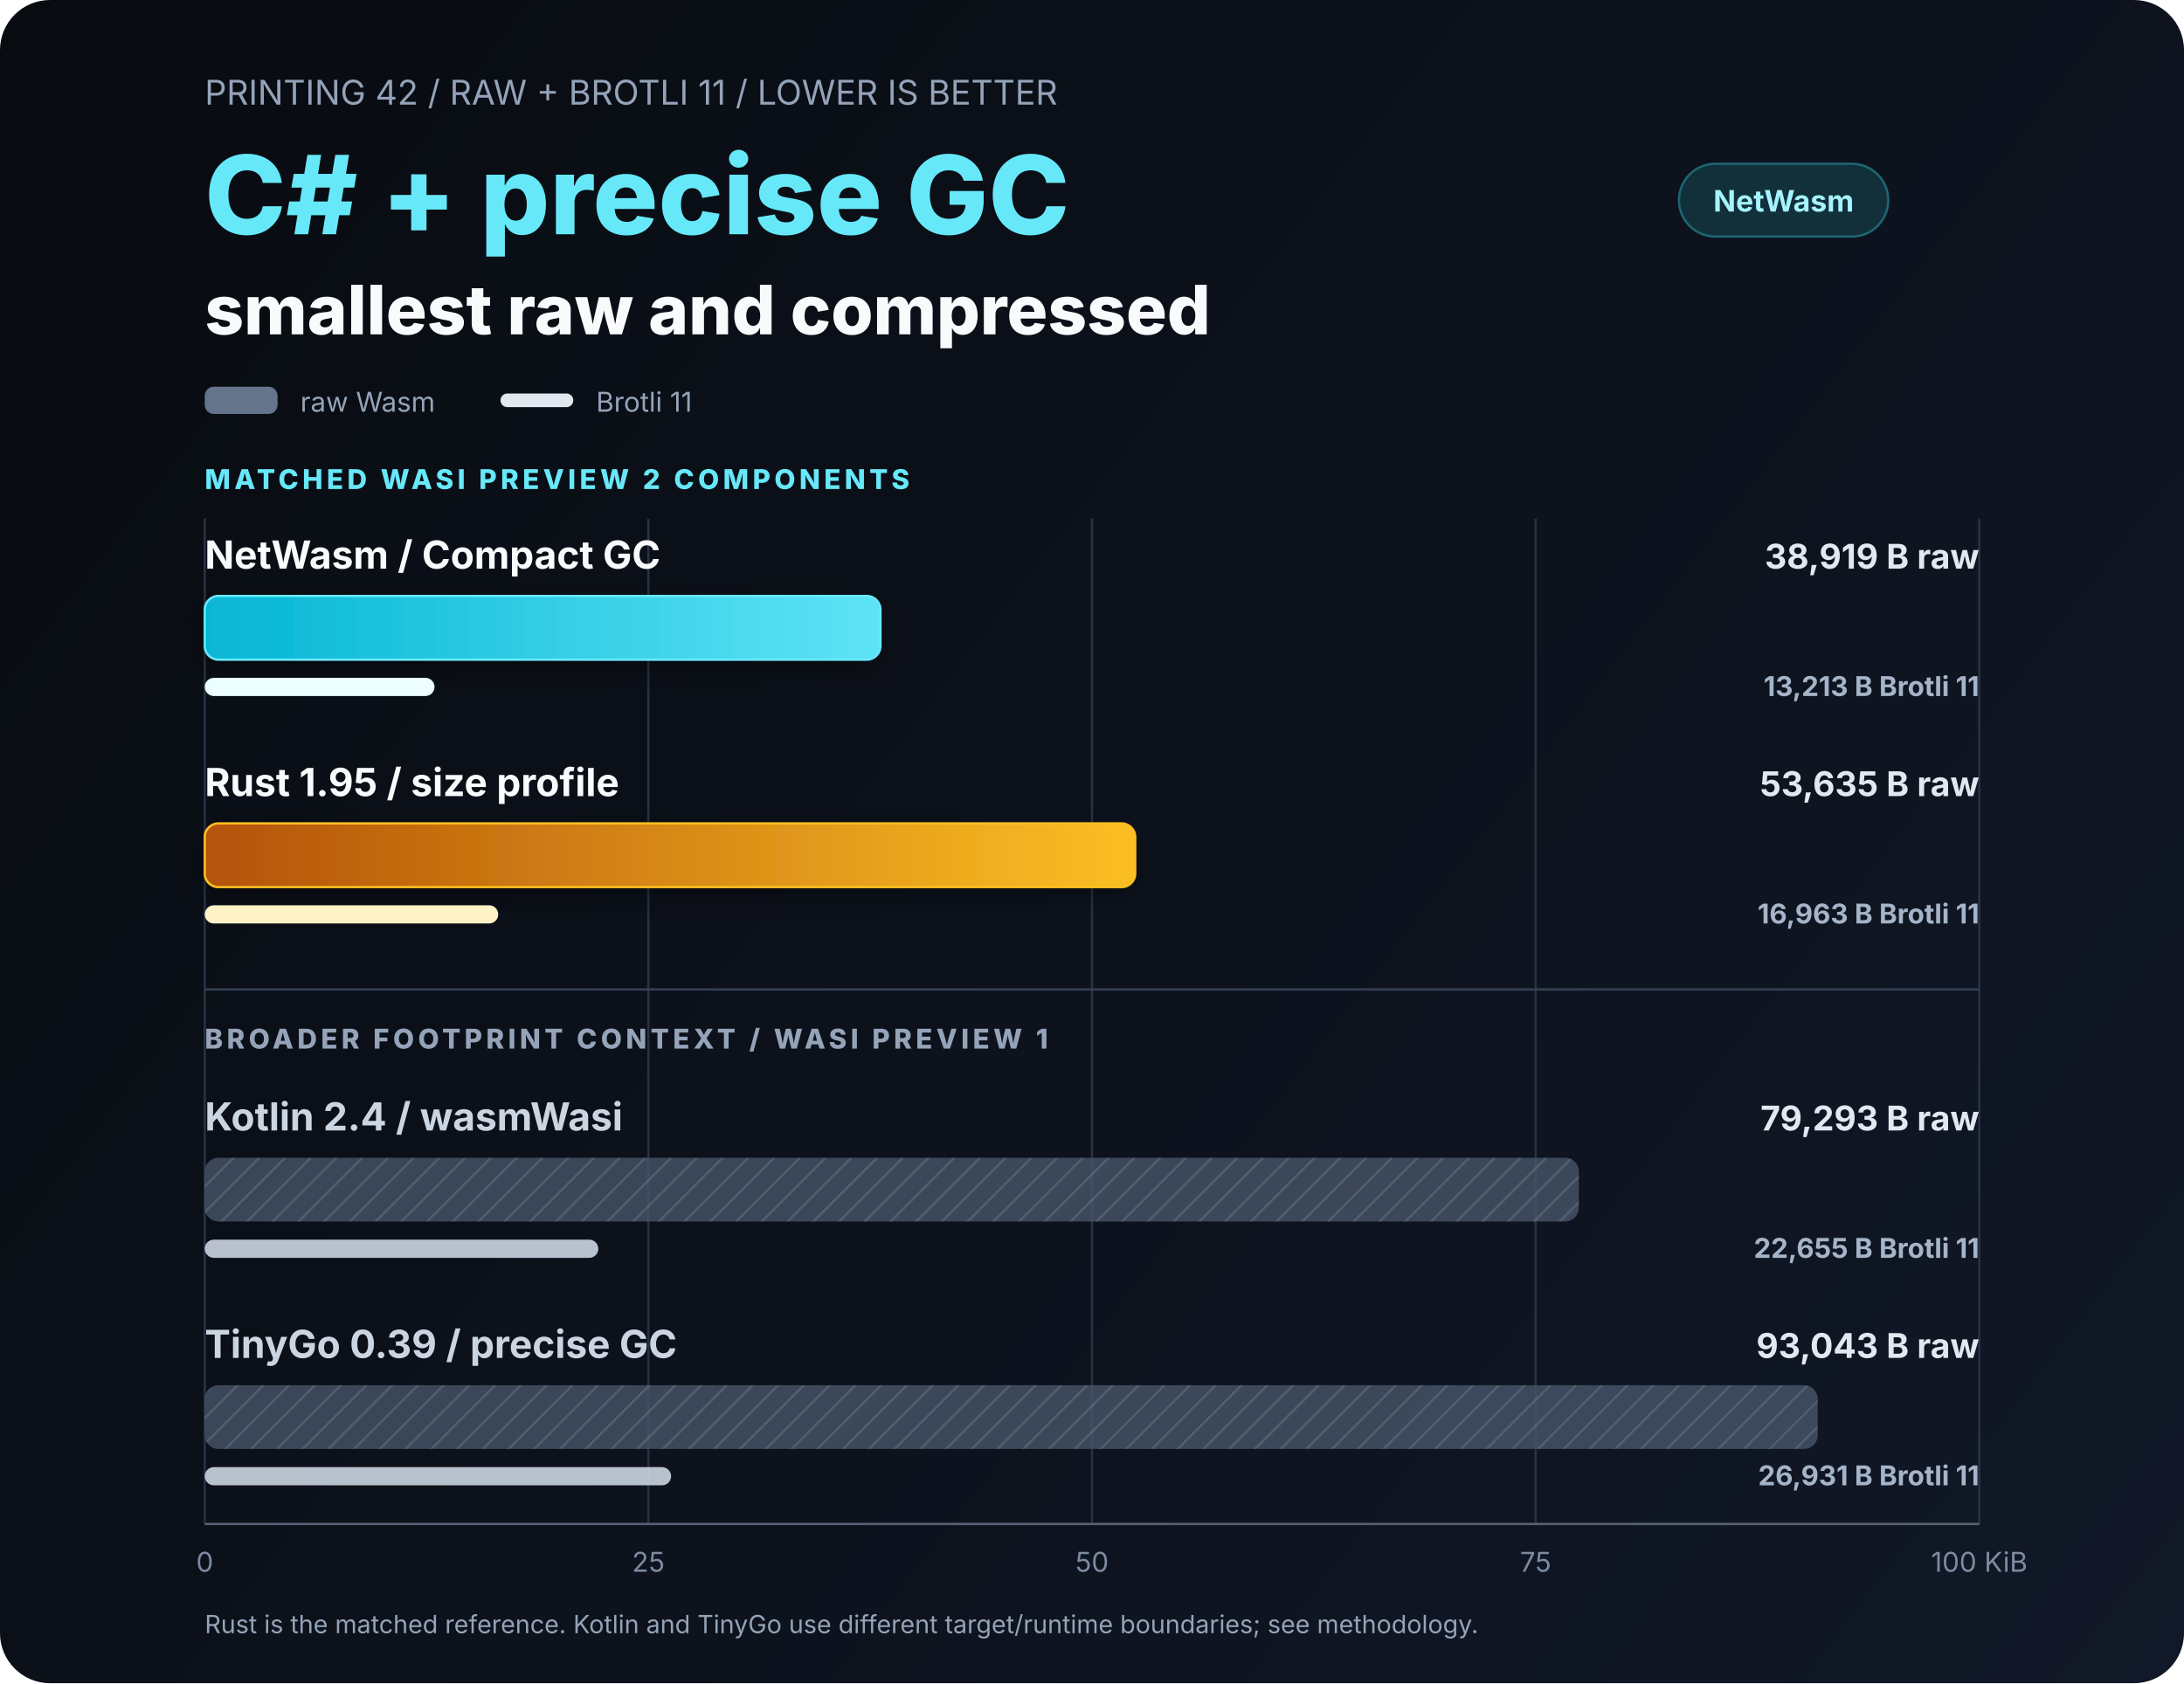
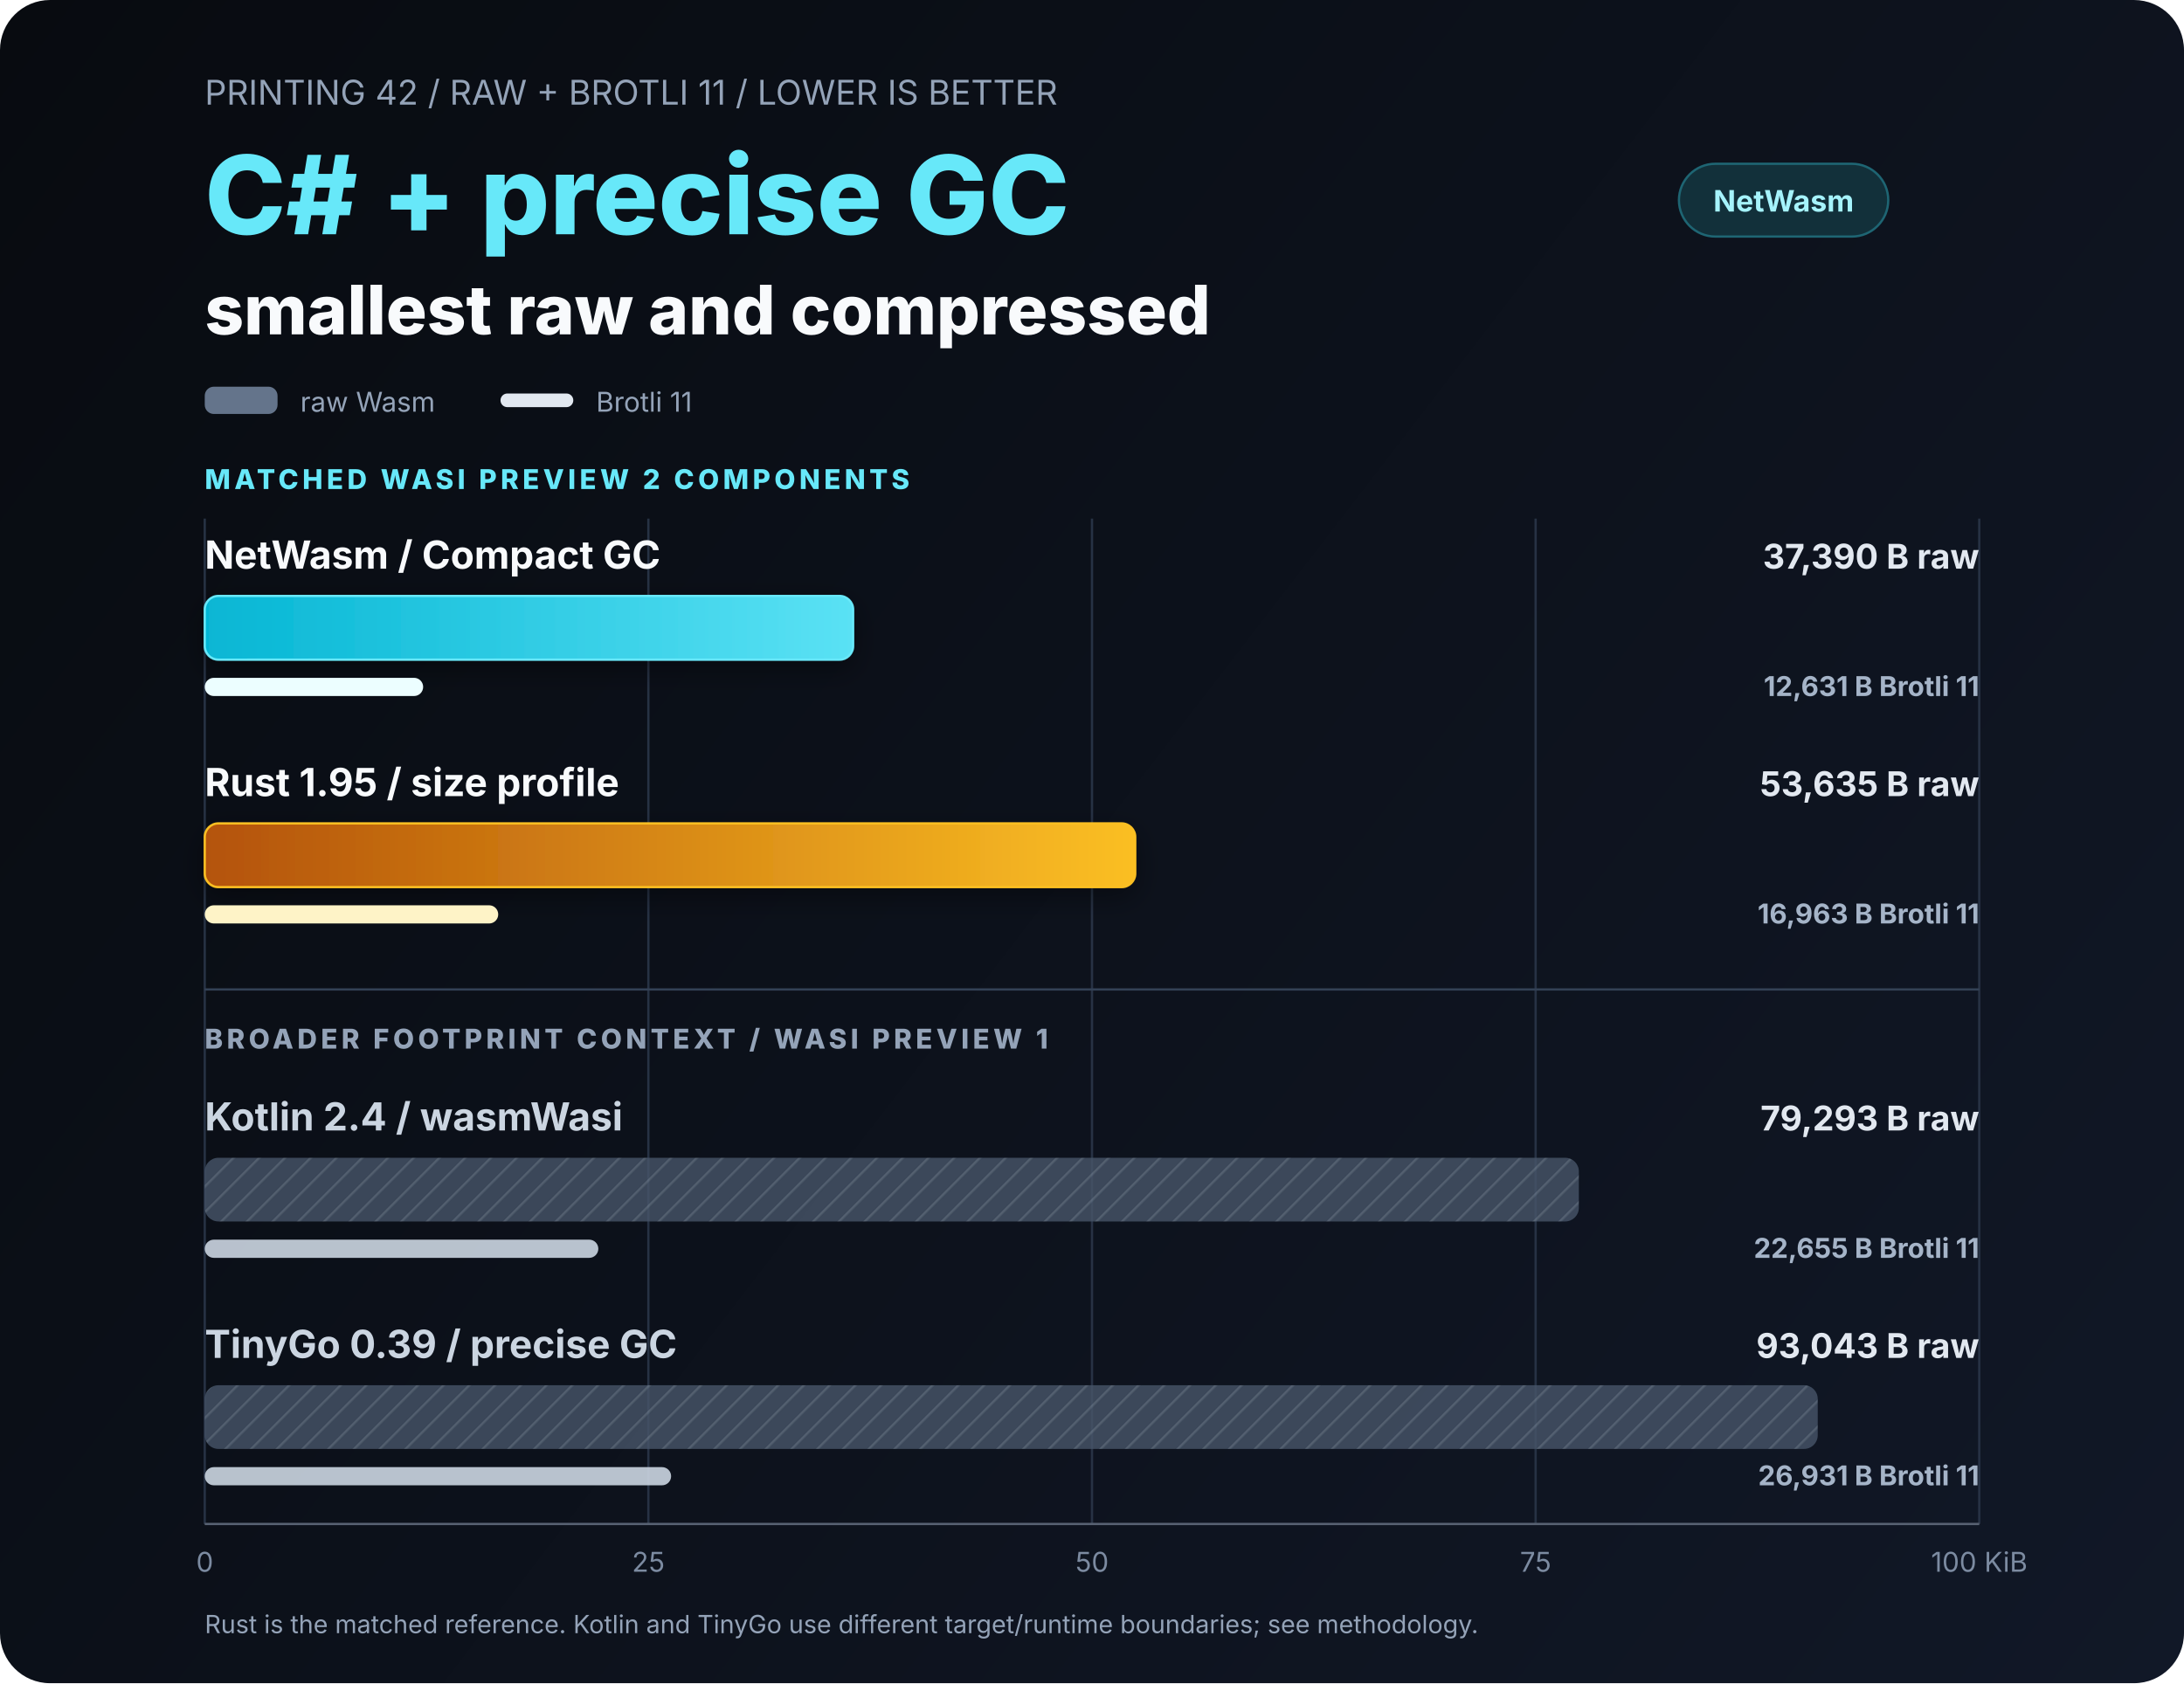
<svg xmlns="http://www.w3.org/2000/svg" role="img" aria-labelledby="chart-title chart-description" width="960" height="740" viewBox="0 0 960 740">
  <defs>
    <linearGradient id="background" x1="0" y1="0" x2="960" y2="740" gradientUnits="userSpaceOnUse">
      <stop offset="0" stop-color="#080b10" />
      <stop offset="1" stop-color="#111827" />
    </linearGradient>
    <linearGradient id="netwasm-bar" x1="90" y1="0" x2="418" y2="0" gradientUnits="userSpaceOnUse">
      <stop offset="0" stop-color="#06b6d4" />
      <stop offset="1" stop-color="#67e8f9" />
    </linearGradient>
    <linearGradient id="rust-bar" x1="90" y1="0" x2="499" y2="0" gradientUnits="userSpaceOnUse">
      <stop offset="0" stop-color="#b45309" />
      <stop offset="1" stop-color="#fbbf24" />
    </linearGradient>
    <linearGradient id="context-bar" x1="90" y1="0" x2="799" y2="0" gradientUnits="userSpaceOnUse">
      <stop offset="0" stop-color="#475569" />
      <stop offset="1" stop-color="#94a3b8" />
    </linearGradient>
    <pattern id="context-pattern" width="8" height="8" patternUnits="userSpaceOnUse" patternTransform="rotate(45)">
      <rect width="8" height="8" fill="url(#context-bar)" />
      <path d="M0 0V8" stroke="#cbd5e1" stroke-opacity="0.22" stroke-width="2" />
    </pattern>
    <filter id="bar-shadow" x="-10%" y="-60%" width="120%" height="220%">
      <feDropShadow dx="0" dy="4" stdDeviation="6" flood-color="#000" flood-opacity="0.38" />
    </filter>
    <style>
      text { font-family: Inter, ui-sans-serif, system-ui, -apple-system, BlinkMacSystemFont, "Segoe UI", sans-serif; }
      .muted { fill: #94a3b8; }
      .label { fill: #f8fafc; font-size: 17px; font-weight: 700; }
      .context-label { fill: #cbd5e1; font-size: 17px; font-weight: 650; }
      .value { fill: #e2e8f0; font-size: 15px; font-weight: 700; text-anchor: end; }
      .compressed-value { fill: #a5b4c8; font-size: 12px; font-weight: 650; text-anchor: end; }
      .tick { fill: #7c8ba1; font-size: 12px; text-anchor: middle; }
      .grid { stroke: #273244; stroke-width: 1; }
    </style>
  </defs>
  <rect width="960" height="740" rx="22" fill="url(#background)" />
  <text x="90" y="46" class="muted" font-size="15">PRINTING 42  /  RAW + BROTLI 11  /  LOWER IS BETTER</text>
  <text x="90" y="103" fill="#67e8f9" font-size="48" font-weight="820">C# + precise GC</text>
  <text x="90" y="147" fill="#f8fafc" font-size="30" font-weight="760">smallest raw and compressed</text>
  <g transform="translate(738 72)">
    <rect width="92" height="32" rx="16" fill="#12303a" stroke="#1e6573" />
    <text x="46" y="21" fill="#a5f3fc" font-size="13" font-weight="700" text-anchor="middle">NetWasm</text>
  </g>
  <g transform="translate(90 170)">
    <rect width="32" height="12" rx="4" fill="#64748b" />
    <text x="42" y="11" class="muted" font-size="12">raw Wasm</text>
    <rect x="130" y="3" width="32" height="6" rx="3" fill="#e2e8f0" />
    <text x="172" y="11" class="muted" font-size="12">Brotli 11</text>
  </g>
  <text x="90" y="215" fill="#67e8f9" font-size="12" font-weight="800" letter-spacing="1.7">MATCHED WASI PREVIEW 2 COMPONENTS</text>
  <g aria-hidden="true">
    <line x1="90" y1="228" x2="90" y2="670" class="grid" />
    <line x1="285" y1="228" x2="285" y2="670" class="grid" />
    <line x1="480" y1="228" x2="480" y2="670" class="grid" />
    <line x1="675" y1="228" x2="675" y2="670" class="grid" />
    <line x1="870" y1="228" x2="870" y2="670" class="grid" />
  </g>
  <text x="90" y="250" fill="#67e8f9" class="label">NetWasm  /  Compact GC</text>
-   <text x="870" y="250" fill="#a5f3fc" class="value">38,919 B raw</text>
-   <rect x="90" y="262" width="297" height="28" rx="6" fill="url(#netwasm-bar)" stroke="#67e8f9" filter="url(#bar-shadow)" />
-   <rect x="90" y="298" width="101" height="8" rx="4" fill="#ecfeff" />
-   <text x="870" y="306" class="compressed-value">13,213 B Brotli 11</text>
+   <text x="870" y="250" fill="#a5f3fc" class="value">37,390 B raw</text>
+   <rect x="90" y="262" width="285" height="28" rx="6" fill="url(#netwasm-bar)" stroke="#67e8f9" filter="url(#bar-shadow)" />
+   <rect x="90" y="298" width="96" height="8" rx="4" fill="#ecfeff" />
+   <text x="870" y="306" class="compressed-value">12,631 B Brotli 11</text>
  <text x="90" y="350" fill="#fbbf24" class="label">Rust 1.95  /  size profile</text>
  <text x="870" y="350" fill="#fde68a" class="value">53,635 B raw</text>
  <rect x="90" y="362" width="409" height="28" rx="6" fill="url(#rust-bar)" stroke="#fbbf24" filter="url(#bar-shadow)" />
  <rect x="90" y="398" width="129" height="8" rx="4" fill="#fef3c7" />
  <text x="870" y="406" class="compressed-value">16,963 B Brotli 11</text>
  <line x1="90" y1="435" x2="870" y2="435" stroke="#334155" />
  <text x="90" y="461" fill="#94a3b8" font-size="12" font-weight="800" letter-spacing="1.7">BROADER FOOTPRINT CONTEXT  /  WASI PREVIEW 1</text>
  <text x="90" y="497" class="context-label">Kotlin 2.4  /  wasmWasi</text>
  <text x="870" y="497" class="value">79,293 B raw</text>
  <rect x="90" y="509" width="604" height="28" rx="6" fill="url(#context-pattern)" opacity="0.8" />
  <rect x="90" y="545" width="173" height="8" rx="4" fill="#cbd5e1" opacity="0.9" />
  <text x="870" y="553" class="compressed-value">22,655 B Brotli 11</text>
  <text x="90" y="597" class="context-label">TinyGo 0.39  /  precise GC</text>
  <text x="870" y="597" class="value">93,043 B raw</text>
  <rect x="90" y="609" width="709" height="28" rx="6" fill="url(#context-pattern)" opacity="0.8" />
  <rect x="90" y="645" width="205" height="8" rx="4" fill="#cbd5e1" opacity="0.9" />
  <text x="870" y="653" class="compressed-value">26,931 B Brotli 11</text>
  <line x1="90" y1="670" x2="870" y2="670" stroke="#586273" />
  <text x="90" y="691" class="tick">0</text>
  <text x="285" y="691" class="tick">25</text>
  <text x="480" y="691" class="tick">50</text>
  <text x="675" y="691" class="tick">75</text>
  <text x="870" y="691" class="tick">100 KiB</text>
  <text x="90" y="718" class="muted" font-size="11">Rust is the matched reference. Kotlin and TinyGo use different target/runtime boundaries; see methodology.</text>
</svg>
